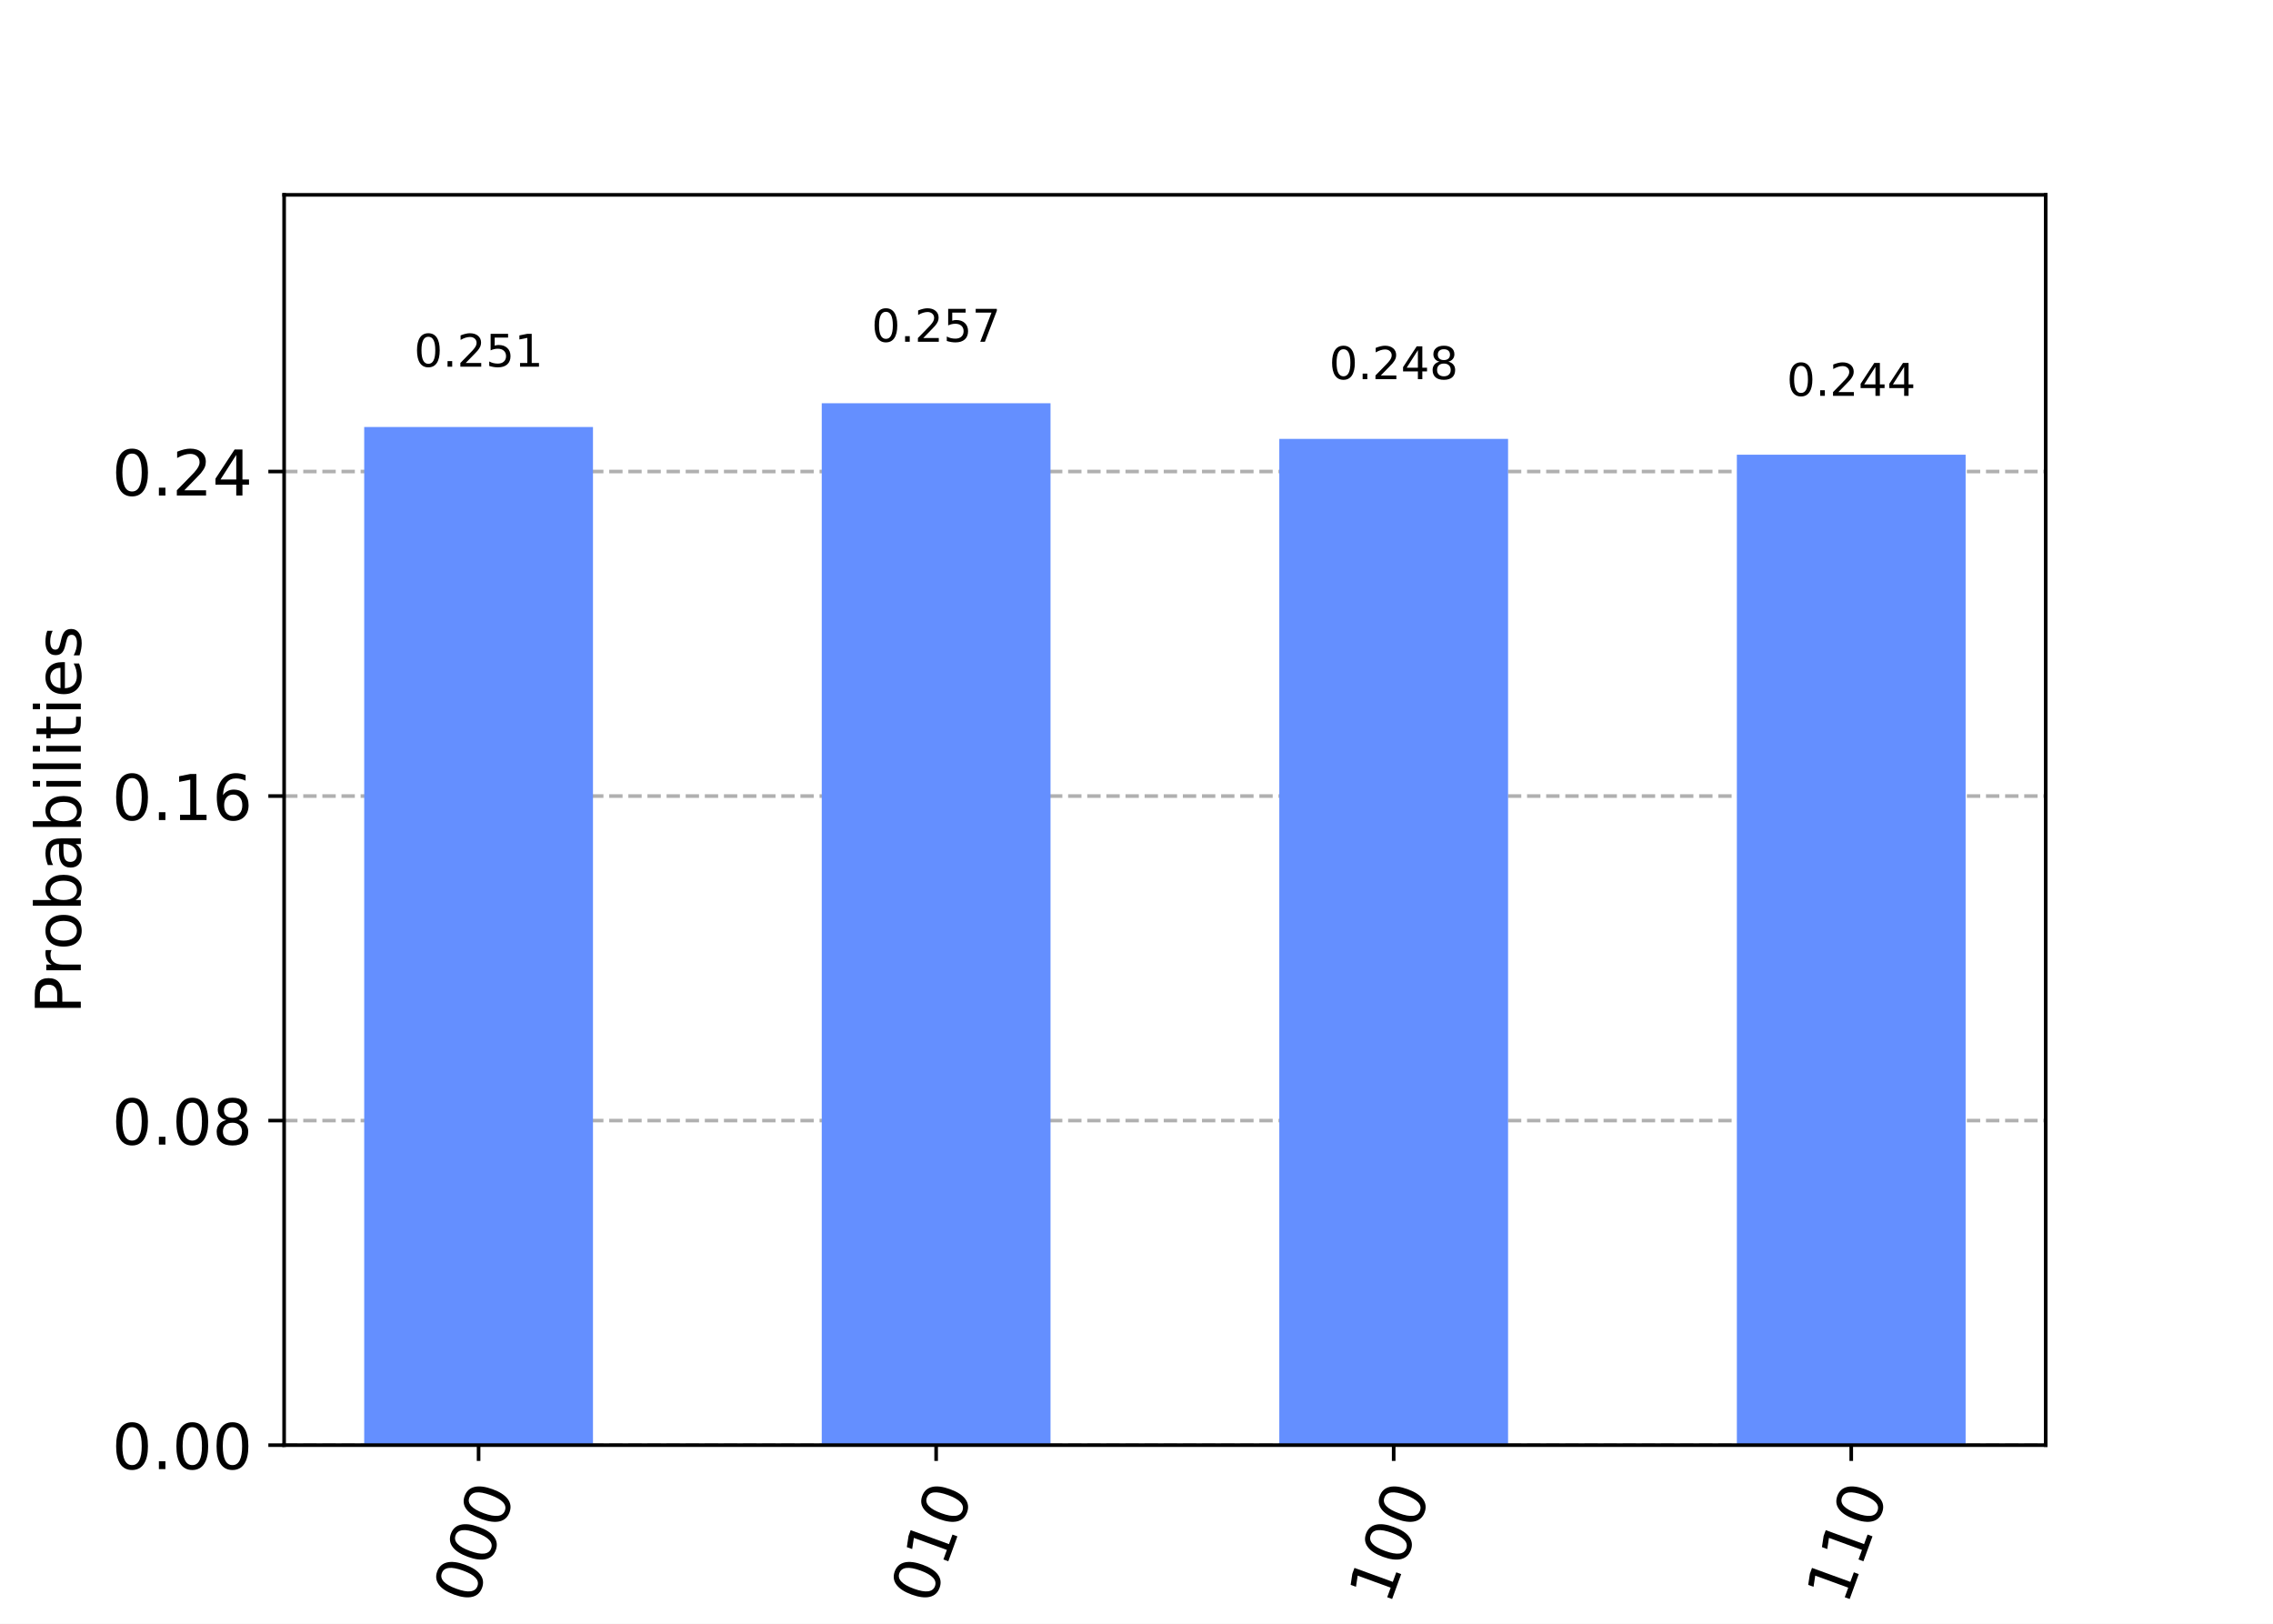
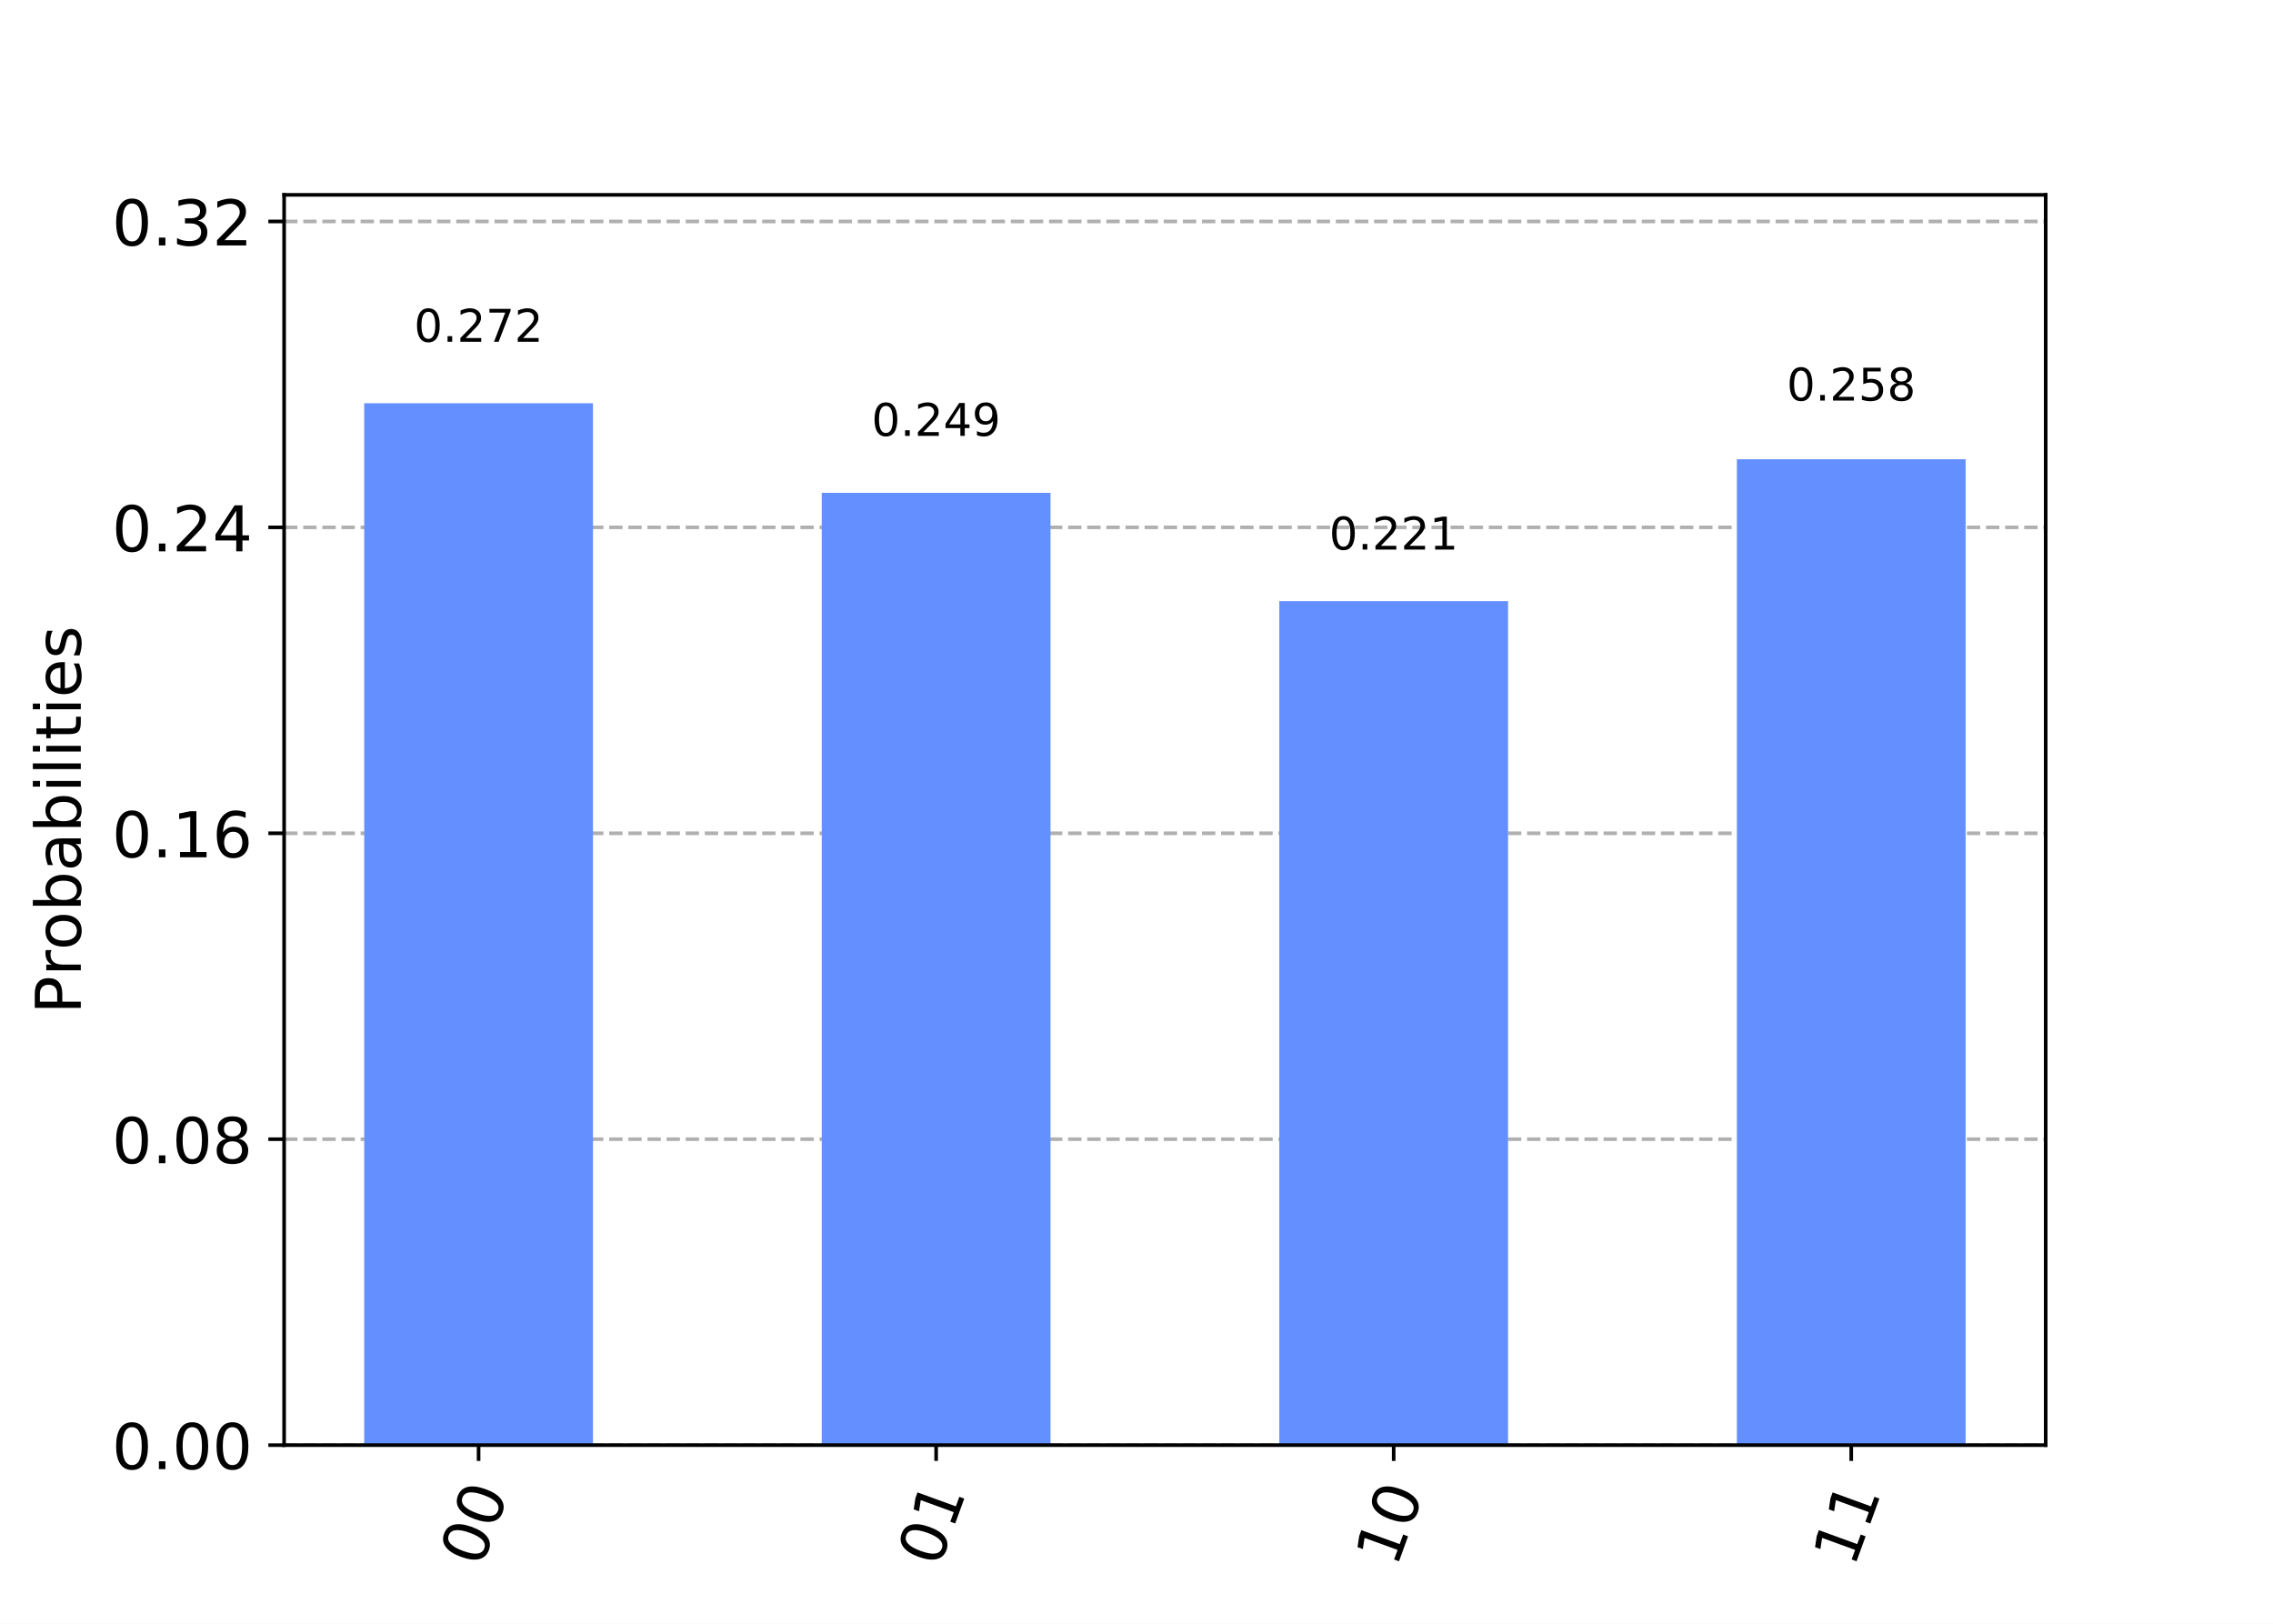
<svg xmlns="http://www.w3.org/2000/svg" xmlns:xlink="http://www.w3.org/1999/xlink" height="360pt" version="1.1" viewBox="0 0 504 360" width="504pt">
  <defs>
    <style type="text/css">
*{stroke-linecap:butt;stroke-linejoin:round;}
  </style>
  </defs>
  <g id="figure_1">
    <g id="patch_1">
      <path d="M 0 360  L 504 360  L 504 0  L 0 0  z " style="fill:#ffffff;" />
    </g>
    <g id="axes_1">
      <g id="patch_2">
        <path d="M 63 320.4  L 453.6 320.4  L 453.6 43.2  L 63 43.2  z " style="fill:#ffffff;" />
      </g>
      <g id="matplotlib.axis_1">
        <g id="xtick_1">
          <g id="line2d_1">
            <defs>
-               <path d="M 0 0  L 0 3.5  " id="mdddb9622d7" style="stroke:#000000;stroke-width:0.8;" />
-             </defs>
-             <g>
-               <use style="stroke:#000000;stroke-width:0.8;" x="106.118" xlink:href="#mdddb9622d7" y="320.4" />
+               <path d="M 0 0  L 0 3.5  " id="m649e22c0b5" style="stroke:#000000;stroke-width:0.8;" />
+             </defs>
+             <g>
+               <use style="stroke:#000000;stroke-width:0.8;" x="106.118" xlink:href="#m649e22c0b5" y="320.4" />
            </g>
          </g>
          <g id="text_1">
            <defs>
              <path d="M 31.781 66.406  Q 24.172 66.406 20.328 58.906  Q 16.5 51.422 16.5 36.375  Q 16.5 21.391 20.328 13.891  Q 24.172 6.391 31.781 6.391  Q 39.453 6.391 43.281 13.891  Q 47.125 21.391 47.125 36.375  Q 47.125 51.422 43.281 58.906  Q 39.453 66.406 31.781 66.406  z M 31.781 74.219  Q 44.047 74.219 50.516 64.516  Q 56.984 54.828 56.984 36.375  Q 56.984 17.969 50.516 8.266  Q 44.047 -1.422 31.781 -1.422  Q 19.531 -1.422 13.062 8.266  Q 6.594 17.969 6.594 36.375  Q 6.594 54.828 13.062 64.516  Q 19.531 74.219 31.781 74.219  z " id="DejaVuSans-48" />
            </defs>
-             <g transform="translate(105.1785 356.1493)rotate(-70)scale(0.14 -0.14)">
+             <g transform="translate(106.7018 347.779)rotate(-70)scale(0.14 -0.14)">
              <use xlink:href="#DejaVuSans-48" />
              <use x="63.623" xlink:href="#DejaVuSans-48" />
-               <use x="127.246" xlink:href="#DejaVuSans-48" />
            </g>
          </g>
        </g>
        <g id="xtick_2">
          <g id="line2d_2">
            <g>
-               <use style="stroke:#000000;stroke-width:0.8;" x="207.573" xlink:href="#mdddb9622d7" y="320.4" />
+               <use style="stroke:#000000;stroke-width:0.8;" x="207.573" xlink:href="#m649e22c0b5" y="320.4" />
            </g>
          </g>
          <g id="text_2">
            <defs>
              <path d="M 12.406 8.297  L 28.516 8.297  L 28.516 63.922  L 10.984 60.406  L 10.984 69.391  L 28.422 72.906  L 38.281 72.906  L 38.281 8.297  L 54.391 8.297  L 54.391 0  L 12.406 0  z " id="DejaVuSans-49" />
            </defs>
-             <g transform="translate(206.6331 356.1493)rotate(-70)scale(0.14 -0.14)">
+             <g transform="translate(208.1563 347.779)rotate(-70)scale(0.14 -0.14)">
              <use xlink:href="#DejaVuSans-48" />
              <use x="63.623" xlink:href="#DejaVuSans-49" />
-               <use x="127.246" xlink:href="#DejaVuSans-48" />
            </g>
          </g>
        </g>
        <g id="xtick_3">
          <g id="line2d_3">
            <g>
-               <use style="stroke:#000000;stroke-width:0.8;" x="309.027" xlink:href="#mdddb9622d7" y="320.4" />
+               <use style="stroke:#000000;stroke-width:0.8;" x="309.027" xlink:href="#m649e22c0b5" y="320.4" />
            </g>
          </g>
          <g id="text_3">
-             <g transform="translate(308.0876 356.1493)rotate(-70)scale(0.14 -0.14)">
+             <g transform="translate(309.6109 347.779)rotate(-70)scale(0.14 -0.14)">
              <use xlink:href="#DejaVuSans-49" />
              <use x="63.623" xlink:href="#DejaVuSans-48" />
-               <use x="127.246" xlink:href="#DejaVuSans-48" />
            </g>
          </g>
        </g>
        <g id="xtick_4">
          <g id="line2d_4">
            <g>
-               <use style="stroke:#000000;stroke-width:0.8;" x="410.482" xlink:href="#mdddb9622d7" y="320.4" />
+               <use style="stroke:#000000;stroke-width:0.8;" x="410.482" xlink:href="#m649e22c0b5" y="320.4" />
            </g>
          </g>
          <g id="text_4">
-             <g transform="translate(409.5422 356.1493)rotate(-70)scale(0.14 -0.14)">
+             <g transform="translate(411.0654 347.779)rotate(-70)scale(0.14 -0.14)">
              <use xlink:href="#DejaVuSans-49" />
              <use x="63.623" xlink:href="#DejaVuSans-49" />
-               <use x="127.246" xlink:href="#DejaVuSans-48" />
            </g>
          </g>
        </g>
      </g>
      <g id="matplotlib.axis_2">
        <g id="ytick_1">
          <g id="line2d_5">
-             <path clip-path="url(#p7a5849b67d)" d="M 63 320.4  L 453.6 320.4  " style="fill:none;stroke:#b0b0b0;stroke-dasharray:2.96,1.28;stroke-dashoffset:0;stroke-width:0.8;" />
+             <path clip-path="url(#p2ce1b17bdc)" d="M 63 320.4  L 453.6 320.4  " style="fill:none;stroke:#b0b0b0;stroke-dasharray:2.96,1.28;stroke-dashoffset:0;stroke-width:0.8;" />
          </g>
          <g id="line2d_6">
            <defs>
-               <path d="M 0 0  L -3.5 0  " id="m3ea2377db1" style="stroke:#000000;stroke-width:0.8;" />
-             </defs>
-             <g>
-               <use style="stroke:#000000;stroke-width:0.8;" x="63" xlink:href="#m3ea2377db1" y="320.4" />
+               <path d="M 0 0  L -3.5 0  " id="me29be90b08" style="stroke:#000000;stroke-width:0.8;" />
+             </defs>
+             <g>
+               <use style="stroke:#000000;stroke-width:0.8;" x="63" xlink:href="#me29be90b08" y="320.4" />
            </g>
          </g>
          <g id="text_5">
            <defs>
              <path d="M 10.688 12.406  L 21 12.406  L 21 0  L 10.688 0  z " id="DejaVuSans-46" />
            </defs>
            <g transform="translate(24.82812 325.7189)scale(0.14 -0.14)">
              <use xlink:href="#DejaVuSans-48" />
              <use x="63.623" xlink:href="#DejaVuSans-46" />
              <use x="95.41" xlink:href="#DejaVuSans-48" />
              <use x="159.033" xlink:href="#DejaVuSans-48" />
            </g>
          </g>
        </g>
        <g id="ytick_2">
          <g id="line2d_7">
-             <path clip-path="url(#p7a5849b67d)" d="M 63 248.447  L 453.6 248.447  " style="fill:none;stroke:#b0b0b0;stroke-dasharray:2.96,1.28;stroke-dashoffset:0;stroke-width:0.8;" />
+             <path clip-path="url(#p2ce1b17bdc)" d="M 63 252.574  L 453.6 252.574  " style="fill:none;stroke:#b0b0b0;stroke-dasharray:2.96,1.28;stroke-dashoffset:0;stroke-width:0.8;" />
          </g>
          <g id="line2d_8">
            <g>
-               <use style="stroke:#000000;stroke-width:0.8;" x="63" xlink:href="#m3ea2377db1" y="248.447" />
+               <use style="stroke:#000000;stroke-width:0.8;" x="63" xlink:href="#me29be90b08" y="252.574" />
            </g>
          </g>
          <g id="text_6">
            <defs>
              <path d="M 31.781 34.625  Q 24.75 34.625 20.719 30.859  Q 16.703 27.094 16.703 20.516  Q 16.703 13.922 20.719 10.156  Q 24.75 6.391 31.781 6.391  Q 38.812 6.391 42.859 10.172  Q 46.922 13.969 46.922 20.516  Q 46.922 27.094 42.891 30.859  Q 38.875 34.625 31.781 34.625  z M 21.922 38.812  Q 15.578 40.375 12.031 44.719  Q 8.5 49.078 8.5 55.328  Q 8.5 64.062 14.719 69.141  Q 20.953 74.219 31.781 74.219  Q 42.672 74.219 48.875 69.141  Q 55.078 64.062 55.078 55.328  Q 55.078 49.078 51.531 44.719  Q 48 40.375 41.703 38.812  Q 48.828 37.156 52.797 32.312  Q 56.781 27.484 56.781 20.516  Q 56.781 9.906 50.312 4.234  Q 43.844 -1.422 31.781 -1.422  Q 19.734 -1.422 13.25 4.234  Q 6.781 9.906 6.781 20.516  Q 6.781 27.484 10.781 32.312  Q 14.797 37.156 21.922 38.812  z M 18.312 54.391  Q 18.312 48.734 21.844 45.562  Q 25.391 42.391 31.781 42.391  Q 38.141 42.391 41.719 45.562  Q 45.312 48.734 45.312 54.391  Q 45.312 60.062 41.719 63.234  Q 38.141 66.406 31.781 66.406  Q 25.391 66.406 21.844 63.234  Q 18.312 60.062 18.312 54.391  z " id="DejaVuSans-56" />
            </defs>
-             <g transform="translate(24.82812 253.7664)scale(0.14 -0.14)">
+             <g transform="translate(24.82812 257.8927)scale(0.14 -0.14)">
              <use xlink:href="#DejaVuSans-48" />
              <use x="63.623" xlink:href="#DejaVuSans-46" />
              <use x="95.41" xlink:href="#DejaVuSans-48" />
              <use x="159.033" xlink:href="#DejaVuSans-56" />
            </g>
          </g>
        </g>
        <g id="ytick_3">
          <g id="line2d_9">
-             <path clip-path="url(#p7a5849b67d)" d="M 63 176.495  L 453.6 176.495  " style="fill:none;stroke:#b0b0b0;stroke-dasharray:2.96,1.28;stroke-dashoffset:0;stroke-width:0.8;" />
+             <path clip-path="url(#p2ce1b17bdc)" d="M 63 184.748  L 453.6 184.748  " style="fill:none;stroke:#b0b0b0;stroke-dasharray:2.96,1.28;stroke-dashoffset:0;stroke-width:0.8;" />
          </g>
          <g id="line2d_10">
            <g>
-               <use style="stroke:#000000;stroke-width:0.8;" x="63" xlink:href="#m3ea2377db1" y="176.495" />
+               <use style="stroke:#000000;stroke-width:0.8;" x="63" xlink:href="#me29be90b08" y="184.748" />
            </g>
          </g>
          <g id="text_7">
            <defs>
              <path d="M 33.016 40.375  Q 26.375 40.375 22.484 35.828  Q 18.609 31.297 18.609 23.391  Q 18.609 15.531 22.484 10.953  Q 26.375 6.391 33.016 6.391  Q 39.656 6.391 43.531 10.953  Q 47.406 15.531 47.406 23.391  Q 47.406 31.297 43.531 35.828  Q 39.656 40.375 33.016 40.375  z M 52.594 71.297  L 52.594 62.312  Q 48.875 64.062 45.094 64.984  Q 41.312 65.922 37.594 65.922  Q 27.828 65.922 22.672 59.328  Q 17.531 52.734 16.797 39.406  Q 19.672 43.656 24.016 45.922  Q 28.375 48.188 33.594 48.188  Q 44.578 48.188 50.953 41.516  Q 57.328 34.859 57.328 23.391  Q 57.328 12.156 50.688 5.359  Q 44.047 -1.422 33.016 -1.422  Q 20.359 -1.422 13.672 8.266  Q 6.984 17.969 6.984 36.375  Q 6.984 53.656 15.188 63.938  Q 23.391 74.219 37.203 74.219  Q 40.922 74.219 44.703 73.484  Q 48.484 72.75 52.594 71.297  z " id="DejaVuSans-54" />
            </defs>
-             <g transform="translate(24.82812 181.8138)scale(0.14 -0.14)">
+             <g transform="translate(24.82812 190.0664)scale(0.14 -0.14)">
              <use xlink:href="#DejaVuSans-48" />
              <use x="63.623" xlink:href="#DejaVuSans-46" />
              <use x="95.41" xlink:href="#DejaVuSans-49" />
              <use x="159.033" xlink:href="#DejaVuSans-54" />
            </g>
          </g>
        </g>
        <g id="ytick_4">
          <g id="line2d_11">
-             <path clip-path="url(#p7a5849b67d)" d="M 63 104.542  L 453.6 104.542  " style="fill:none;stroke:#b0b0b0;stroke-dasharray:2.96,1.28;stroke-dashoffset:0;stroke-width:0.8;" />
+             <path clip-path="url(#p2ce1b17bdc)" d="M 63 116.921  L 453.6 116.921  " style="fill:none;stroke:#b0b0b0;stroke-dasharray:2.96,1.28;stroke-dashoffset:0;stroke-width:0.8;" />
          </g>
          <g id="line2d_12">
            <g>
-               <use style="stroke:#000000;stroke-width:0.8;" x="63" xlink:href="#m3ea2377db1" y="104.542" />
+               <use style="stroke:#000000;stroke-width:0.8;" x="63" xlink:href="#me29be90b08" y="116.921" />
            </g>
          </g>
          <g id="text_8">
            <defs>
              <path d="M 19.188 8.297  L 53.609 8.297  L 53.609 0  L 7.328 0  L 7.328 8.297  Q 12.938 14.109 22.625 23.891  Q 32.328 33.688 34.812 36.531  Q 39.547 41.844 41.422 45.531  Q 43.312 49.219 43.312 52.781  Q 43.312 58.594 39.234 62.25  Q 35.156 65.922 28.609 65.922  Q 23.969 65.922 18.812 64.312  Q 13.672 62.703 7.812 59.422  L 7.812 69.391  Q 13.766 71.781 18.938 73  Q 24.125 74.219 28.422 74.219  Q 39.75 74.219 46.484 68.547  Q 53.219 62.891 53.219 53.422  Q 53.219 48.922 51.531 44.891  Q 49.859 40.875 45.406 35.406  Q 44.188 33.984 37.641 27.219  Q 31.109 20.453 19.188 8.297  z " id="DejaVuSans-50" />
              <path d="M 37.797 64.312  L 12.891 25.391  L 37.797 25.391  z M 35.203 72.906  L 47.609 72.906  L 47.609 25.391  L 58.016 25.391  L 58.016 17.188  L 47.609 17.188  L 47.609 0  L 37.797 0  L 37.797 17.188  L 4.891 17.188  L 4.891 26.703  z " id="DejaVuSans-52" />
            </defs>
-             <g transform="translate(24.82812 109.8613)scale(0.14 -0.14)">
+             <g transform="translate(24.82812 122.2402)scale(0.14 -0.14)">
              <use xlink:href="#DejaVuSans-48" />
              <use x="63.623" xlink:href="#DejaVuSans-46" />
              <use x="95.41" xlink:href="#DejaVuSans-50" />
              <use x="159.033" xlink:href="#DejaVuSans-52" />
            </g>
          </g>
        </g>
-         <g id="text_9">
+         <g id="ytick_5">
+           <g id="line2d_13">
+             <path clip-path="url(#p2ce1b17bdc)" d="M 63 49.095  L 453.6 49.095  " style="fill:none;stroke:#b0b0b0;stroke-dasharray:2.96,1.28;stroke-dashoffset:0;stroke-width:0.8;" />
+           </g>
+           <g id="line2d_14">
+             <g>
+               <use style="stroke:#000000;stroke-width:0.8;" x="63" xlink:href="#me29be90b08" y="49.095" />
+             </g>
+           </g>
+           <g id="text_9">
+             <defs>
+               <path d="M 40.578 39.312  Q 47.656 37.797 51.625 33  Q 55.609 28.219 55.609 21.188  Q 55.609 10.406 48.188 4.484  Q 40.766 -1.422 27.094 -1.422  Q 22.516 -1.422 17.656 -0.516  Q 12.797 0.391 7.625 2.203  L 7.625 11.719  Q 11.719 9.328 16.594 8.109  Q 21.484 6.891 26.812 6.891  Q 36.078 6.891 40.938 10.547  Q 45.797 14.203 45.797 21.188  Q 45.797 27.641 41.281 31.266  Q 36.766 34.906 28.719 34.906  L 20.219 34.906  L 20.219 43.016  L 29.109 43.016  Q 36.375 43.016 40.234 45.922  Q 44.094 48.828 44.094 54.297  Q 44.094 59.906 40.109 62.906  Q 36.141 65.922 28.719 65.922  Q 24.656 65.922 20.016 65.031  Q 15.375 64.156 9.812 62.312  L 9.812 71.094  Q 15.438 72.656 20.344 73.438  Q 25.25 74.219 29.594 74.219  Q 40.828 74.219 47.359 69.109  Q 53.906 64.016 53.906 55.328  Q 53.906 49.266 50.438 45.094  Q 46.969 40.922 40.578 39.312  z " id="DejaVuSans-51" />
+             </defs>
+             <g transform="translate(24.82812 54.41396)scale(0.14 -0.14)">
+               <use xlink:href="#DejaVuSans-48" />
+               <use x="63.623" xlink:href="#DejaVuSans-46" />
+               <use x="95.41" xlink:href="#DejaVuSans-51" />
+               <use x="159.033" xlink:href="#DejaVuSans-50" />
+             </g>
+           </g>
+         </g>
+         <g id="text_10">
          <defs>
            <path d="M 19.672 64.797  L 19.672 37.406  L 32.078 37.406  Q 38.969 37.406 42.719 40.969  Q 46.484 44.531 46.484 51.125  Q 46.484 57.672 42.719 61.234  Q 38.969 64.797 32.078 64.797  z M 9.812 72.906  L 32.078 72.906  Q 44.344 72.906 50.609 67.359  Q 56.891 61.812 56.891 51.125  Q 56.891 40.328 50.609 34.812  Q 44.344 29.297 32.078 29.297  L 19.672 29.297  L 19.672 0  L 9.812 0  z " id="DejaVuSans-80" />
            <path d="M 41.109 46.297  Q 39.594 47.172 37.812 47.578  Q 36.031 48 33.891 48  Q 26.266 48 22.188 43.047  Q 18.109 38.094 18.109 28.812  L 18.109 0  L 9.078 0  L 9.078 54.688  L 18.109 54.688  L 18.109 46.188  Q 20.953 51.172 25.484 53.578  Q 30.031 56 36.531 56  Q 37.453 56 38.578 55.875  Q 39.703 55.766 41.062 55.516  z " id="DejaVuSans-114" />
            <path d="M 30.609 48.391  Q 23.391 48.391 19.188 42.75  Q 14.984 37.109 14.984 27.297  Q 14.984 17.484 19.156 11.844  Q 23.344 6.203 30.609 6.203  Q 37.797 6.203 41.984 11.859  Q 46.188 17.531 46.188 27.297  Q 46.188 37.016 41.984 42.703  Q 37.797 48.391 30.609 48.391  z M 30.609 56  Q 42.328 56 49.016 48.375  Q 55.719 40.766 55.719 27.297  Q 55.719 13.875 49.016 6.219  Q 42.328 -1.422 30.609 -1.422  Q 18.844 -1.422 12.172 6.219  Q 5.516 13.875 5.516 27.297  Q 5.516 40.766 12.172 48.375  Q 18.844 56 30.609 56  z " id="DejaVuSans-111" />
            <path d="M 48.688 27.297  Q 48.688 37.203 44.609 42.844  Q 40.531 48.484 33.406 48.484  Q 26.266 48.484 22.188 42.844  Q 18.109 37.203 18.109 27.297  Q 18.109 17.391 22.188 11.75  Q 26.266 6.109 33.406 6.109  Q 40.531 6.109 44.609 11.75  Q 48.688 17.391 48.688 27.297  z M 18.109 46.391  Q 20.953 51.266 25.266 53.625  Q 29.594 56 35.594 56  Q 45.562 56 51.781 48.094  Q 58.016 40.188 58.016 27.297  Q 58.016 14.406 51.781 6.484  Q 45.562 -1.422 35.594 -1.422  Q 29.594 -1.422 25.266 0.953  Q 20.953 3.328 18.109 8.203  L 18.109 0  L 9.078 0  L 9.078 75.984  L 18.109 75.984  z " id="DejaVuSans-98" />
            <path d="M 34.281 27.484  Q 23.391 27.484 19.188 25  Q 14.984 22.516 14.984 16.5  Q 14.984 11.719 18.141 8.906  Q 21.297 6.109 26.703 6.109  Q 34.188 6.109 38.703 11.406  Q 43.219 16.703 43.219 25.484  L 43.219 27.484  z M 52.203 31.203  L 52.203 0  L 43.219 0  L 43.219 8.297  Q 40.141 3.328 35.547 0.953  Q 30.953 -1.422 24.312 -1.422  Q 15.922 -1.422 10.953 3.297  Q 6 8.016 6 15.922  Q 6 25.141 12.172 29.828  Q 18.359 34.516 30.609 34.516  L 43.219 34.516  L 43.219 35.406  Q 43.219 41.609 39.141 45  Q 35.062 48.391 27.688 48.391  Q 23 48.391 18.547 47.266  Q 14.109 46.141 10.016 43.891  L 10.016 52.203  Q 14.938 54.109 19.578 55.047  Q 24.219 56 28.609 56  Q 40.484 56 46.344 49.844  Q 52.203 43.703 52.203 31.203  z " id="DejaVuSans-97" />
            <path d="M 9.422 54.688  L 18.406 54.688  L 18.406 0  L 9.422 0  z M 9.422 75.984  L 18.406 75.984  L 18.406 64.594  L 9.422 64.594  z " id="DejaVuSans-105" />
            <path d="M 9.422 75.984  L 18.406 75.984  L 18.406 0  L 9.422 0  z " id="DejaVuSans-108" />
            <path d="M 18.312 70.219  L 18.312 54.688  L 36.812 54.688  L 36.812 47.703  L 18.312 47.703  L 18.312 18.016  Q 18.312 11.328 20.141 9.422  Q 21.969 7.516 27.594 7.516  L 36.812 7.516  L 36.812 0  L 27.594 0  Q 17.188 0 13.234 3.875  Q 9.281 7.766 9.281 18.016  L 9.281 47.703  L 2.688 47.703  L 2.688 54.688  L 9.281 54.688  L 9.281 70.219  z " id="DejaVuSans-116" />
            <path d="M 56.203 29.594  L 56.203 25.203  L 14.891 25.203  Q 15.484 15.922 20.484 11.062  Q 25.484 6.203 34.422 6.203  Q 39.594 6.203 44.453 7.469  Q 49.312 8.734 54.109 11.281  L 54.109 2.781  Q 49.266 0.734 44.188 -0.344  Q 39.109 -1.422 33.891 -1.422  Q 20.797 -1.422 13.156 6.188  Q 5.516 13.812 5.516 26.812  Q 5.516 40.234 12.766 48.109  Q 20.016 56 32.328 56  Q 43.359 56 49.781 48.891  Q 56.203 41.797 56.203 29.594  z M 47.219 32.234  Q 47.125 39.594 43.094 43.984  Q 39.062 48.391 32.422 48.391  Q 24.906 48.391 20.391 44.141  Q 15.875 39.891 15.188 32.172  z " id="DejaVuSans-101" />
            <path d="M 44.281 53.078  L 44.281 44.578  Q 40.484 46.531 36.375 47.5  Q 32.281 48.484 27.875 48.484  Q 21.188 48.484 17.844 46.438  Q 14.5 44.391 14.5 40.281  Q 14.5 37.156 16.891 35.375  Q 19.281 33.594 26.516 31.984  L 29.594 31.297  Q 39.156 29.25 43.188 25.516  Q 47.219 21.781 47.219 15.094  Q 47.219 7.469 41.188 3.016  Q 35.156 -1.422 24.609 -1.422  Q 20.219 -1.422 15.453 -0.562  Q 10.688 0.297 5.422 2  L 5.422 11.281  Q 10.406 8.688 15.234 7.391  Q 20.062 6.109 24.812 6.109  Q 31.156 6.109 34.562 8.281  Q 37.984 10.453 37.984 14.406  Q 37.984 18.062 35.516 20.016  Q 33.062 21.969 24.703 23.781  L 21.578 24.516  Q 13.234 26.266 9.516 29.906  Q 5.812 33.547 5.812 39.891  Q 5.812 47.609 11.281 51.797  Q 16.75 56 26.812 56  Q 31.781 56 36.172 55.266  Q 40.578 54.547 44.281 53.078  z " id="DejaVuSans-115" />
          </defs>
          <g transform="translate(17.91656 224.8325)rotate(-90)scale(0.14 -0.14)">
            <use xlink:href="#DejaVuSans-80" />
            <use x="60.287" xlink:href="#DejaVuSans-114" />
            <use x="101.369" xlink:href="#DejaVuSans-111" />
            <use x="162.551" xlink:href="#DejaVuSans-98" />
            <use x="226.027" xlink:href="#DejaVuSans-97" />
            <use x="287.307" xlink:href="#DejaVuSans-98" />
            <use x="350.783" xlink:href="#DejaVuSans-105" />
            <use x="378.566" xlink:href="#DejaVuSans-108" />
            <use x="406.35" xlink:href="#DejaVuSans-105" />
            <use x="434.133" xlink:href="#DejaVuSans-116" />
            <use x="473.342" xlink:href="#DejaVuSans-105" />
            <use x="501.125" xlink:href="#DejaVuSans-101" />
            <use x="562.648" xlink:href="#DejaVuSans-115" />
          </g>
        </g>
      </g>
      <g id="patch_3">
-         <path clip-path="url(#p7a5849b67d)" d="M 80.755 320.4  L 131.482 320.4  L 131.482 94.67  L 80.755 94.67  z " style="fill:#648fff;" />
+         <path clip-path="url(#p2ce1b17bdc)" d="M 80.755 320.4  L 131.482 320.4  L 131.482 89.4  L 80.755 89.4  z " style="fill:#648fff;" />
      </g>
      <g id="patch_4">
-         <path clip-path="url(#p7a5849b67d)" d="M 182.209 320.4  L 232.936 320.4  L 232.936 89.4  L 182.209 89.4  z " style="fill:#648fff;" />
+         <path clip-path="url(#p2ce1b17bdc)" d="M 182.209 320.4  L 232.936 320.4  L 232.936 109.271  L 182.209 109.271  z " style="fill:#648fff;" />
      </g>
      <g id="patch_5">
-         <path clip-path="url(#p7a5849b67d)" d="M 283.664 320.4  L 334.391 320.4  L 334.391 97.305  L 283.664 97.305  z " style="fill:#648fff;" />
+         <path clip-path="url(#p2ce1b17bdc)" d="M 283.664 320.4  L 334.391 320.4  L 334.391 133.282  L 283.664 133.282  z " style="fill:#648fff;" />
      </g>
      <g id="patch_6">
-         <path clip-path="url(#p7a5849b67d)" d="M 385.118 320.4  L 435.845 320.4  L 435.845 100.818  L 385.118 100.818  z " style="fill:#648fff;" />
+         <path clip-path="url(#p2ce1b17bdc)" d="M 385.118 320.4  L 435.845 320.4  L 435.845 101.819  L 385.118 101.819  z " style="fill:#648fff;" />
      </g>
      <g id="patch_7">
        <path d="M 63 320.4  L 63 43.2  " style="fill:none;stroke:#000000;stroke-linecap:square;stroke-linejoin:miter;stroke-width:0.8;" />
      </g>
      <g id="patch_8">
        <path d="M 453.6 320.4  L 453.6 43.2  " style="fill:none;stroke:#000000;stroke-linecap:square;stroke-linejoin:miter;stroke-width:0.8;" />
      </g>
      <g id="patch_9">
        <path d="M 63 320.4  L 453.6 320.4  " style="fill:none;stroke:#000000;stroke-linecap:square;stroke-linejoin:miter;stroke-width:0.8;" />
      </g>
      <g id="patch_10">
        <path d="M 63 43.2  L 453.6 43.2  " style="fill:none;stroke:#000000;stroke-linecap:square;stroke-linejoin:miter;stroke-width:0.8;" />
-       </g>
-       <g id="text_10">
-         <defs>
-           <path d="M 10.797 72.906  L 49.516 72.906  L 49.516 64.594  L 19.828 64.594  L 19.828 46.734  Q 21.969 47.469 24.109 47.828  Q 26.266 48.188 28.422 48.188  Q 40.625 48.188 47.75 41.5  Q 54.891 34.812 54.891 23.391  Q 54.891 11.625 47.562 5.094  Q 40.234 -1.422 26.906 -1.422  Q 22.312 -1.422 17.547 -0.641  Q 12.797 0.141 7.719 1.703  L 7.719 11.625  Q 12.109 9.234 16.797 8.062  Q 21.484 6.891 26.703 6.891  Q 35.156 6.891 40.078 11.328  Q 45.016 15.766 45.016 23.391  Q 45.016 31 40.078 35.438  Q 35.156 39.891 26.703 39.891  Q 22.75 39.891 18.812 39.016  Q 14.891 38.141 10.797 36.281  z " id="DejaVuSans-53" />
-         </defs>
-         <g transform="translate(91.80412 81.30377)scale(0.1 -0.1)">
-           <use xlink:href="#DejaVuSans-48" />
-           <use x="63.623" xlink:href="#DejaVuSans-46" />
-           <use x="95.41" xlink:href="#DejaVuSans-50" />
-           <use x="159.033" xlink:href="#DejaVuSans-53" />
-           <use x="222.656" xlink:href="#DejaVuSans-49" />
-         </g>
      </g>
      <g id="text_11">
        <defs>
          <path d="M 8.203 72.906  L 55.078 72.906  L 55.078 68.703  L 28.609 0  L 18.312 0  L 43.219 64.594  L 8.203 64.594  z " id="DejaVuSans-55" />
        </defs>
-         <g transform="translate(193.2587 75.77031)scale(0.1 -0.1)">
+         <g transform="translate(91.80412 75.77031)scale(0.1 -0.1)">
+           <use xlink:href="#DejaVuSans-48" />
+           <use x="63.623" xlink:href="#DejaVuSans-46" />
+           <use x="95.41" xlink:href="#DejaVuSans-50" />
+           <use x="159.033" xlink:href="#DejaVuSans-55" />
+           <use x="222.656" xlink:href="#DejaVuSans-50" />
+         </g>
+       </g>
+       <g id="text_12">
+         <defs>
+           <path d="M 10.984 1.516  L 10.984 10.5  Q 14.703 8.734 18.5 7.812  Q 22.312 6.891 25.984 6.891  Q 35.75 6.891 40.891 13.453  Q 46.047 20.016 46.781 33.406  Q 43.953 29.203 39.594 26.953  Q 35.25 24.703 29.984 24.703  Q 19.047 24.703 12.672 31.312  Q 6.297 37.938 6.297 49.422  Q 6.297 60.641 12.938 67.422  Q 19.578 74.219 30.609 74.219  Q 43.266 74.219 49.922 64.516  Q 56.594 54.828 56.594 36.375  Q 56.594 19.141 48.406 8.859  Q 40.234 -1.422 26.422 -1.422  Q 22.703 -1.422 18.891 -0.688  Q 15.094 0.047 10.984 1.516  z M 30.609 32.422  Q 37.25 32.422 41.125 36.953  Q 45.016 41.5 45.016 49.422  Q 45.016 57.281 41.125 61.844  Q 37.25 66.406 30.609 66.406  Q 23.969 66.406 20.094 61.844  Q 16.219 57.281 16.219 49.422  Q 16.219 41.5 20.094 36.953  Q 23.969 32.422 30.609 32.422  z " id="DejaVuSans-57" />
+         </defs>
+         <g transform="translate(193.2587 96.63483)scale(0.1 -0.1)">
+           <use xlink:href="#DejaVuSans-48" />
+           <use x="63.623" xlink:href="#DejaVuSans-46" />
+           <use x="95.41" xlink:href="#DejaVuSans-50" />
+           <use x="159.033" xlink:href="#DejaVuSans-52" />
+           <use x="222.656" xlink:href="#DejaVuSans-57" />
+         </g>
+       </g>
+       <g id="text_13">
+         <g transform="translate(294.7132 121.8461)scale(0.1 -0.1)">
+           <use xlink:href="#DejaVuSans-48" />
+           <use x="63.623" xlink:href="#DejaVuSans-46" />
+           <use x="95.41" xlink:href="#DejaVuSans-50" />
+           <use x="159.033" xlink:href="#DejaVuSans-50" />
+           <use x="222.656" xlink:href="#DejaVuSans-49" />
+         </g>
+       </g>
+       <g id="text_14">
+         <defs>
+           <path d="M 10.797 72.906  L 49.516 72.906  L 49.516 64.594  L 19.828 64.594  L 19.828 46.734  Q 21.969 47.469 24.109 47.828  Q 26.266 48.188 28.422 48.188  Q 40.625 48.188 47.75 41.5  Q 54.891 34.812 54.891 23.391  Q 54.891 11.625 47.562 5.094  Q 40.234 -1.422 26.906 -1.422  Q 22.312 -1.422 17.547 -0.641  Q 12.797 0.141 7.719 1.703  L 7.719 11.625  Q 12.109 9.234 16.797 8.062  Q 21.484 6.891 26.703 6.891  Q 35.156 6.891 40.078 11.328  Q 45.016 15.766 45.016 23.391  Q 45.016 31 40.078 35.438  Q 35.156 39.891 26.703 39.891  Q 22.75 39.891 18.812 39.016  Q 14.891 38.141 10.797 36.281  z " id="DejaVuSans-53" />
+         </defs>
+         <g transform="translate(396.1678 88.81064)scale(0.1 -0.1)">
          <use xlink:href="#DejaVuSans-48" />
          <use x="63.623" xlink:href="#DejaVuSans-46" />
          <use x="95.41" xlink:href="#DejaVuSans-50" />
          <use x="159.033" xlink:href="#DejaVuSans-53" />
-           <use x="222.656" xlink:href="#DejaVuSans-55" />
-         </g>
-       </g>
-       <g id="text_12">
-         <g transform="translate(294.7132 84.0705)scale(0.1 -0.1)">
-           <use xlink:href="#DejaVuSans-48" />
-           <use x="63.623" xlink:href="#DejaVuSans-46" />
-           <use x="95.41" xlink:href="#DejaVuSans-50" />
-           <use x="159.033" xlink:href="#DejaVuSans-52" />
          <use x="222.656" xlink:href="#DejaVuSans-56" />
-         </g>
-       </g>
-       <g id="text_13">
-         <g transform="translate(396.1678 87.75948)scale(0.1 -0.1)">
-           <use xlink:href="#DejaVuSans-48" />
-           <use x="63.623" xlink:href="#DejaVuSans-46" />
-           <use x="95.41" xlink:href="#DejaVuSans-50" />
-           <use x="159.033" xlink:href="#DejaVuSans-52" />
-           <use x="222.656" xlink:href="#DejaVuSans-52" />
        </g>
      </g>
    </g>
  </g>
  <defs>
-     <clipPath id="p7a5849b67d">
+     <clipPath id="p2ce1b17bdc">
      <rect height="277.2" width="390.6" x="63" y="43.2" />
    </clipPath>
  </defs>
</svg>
